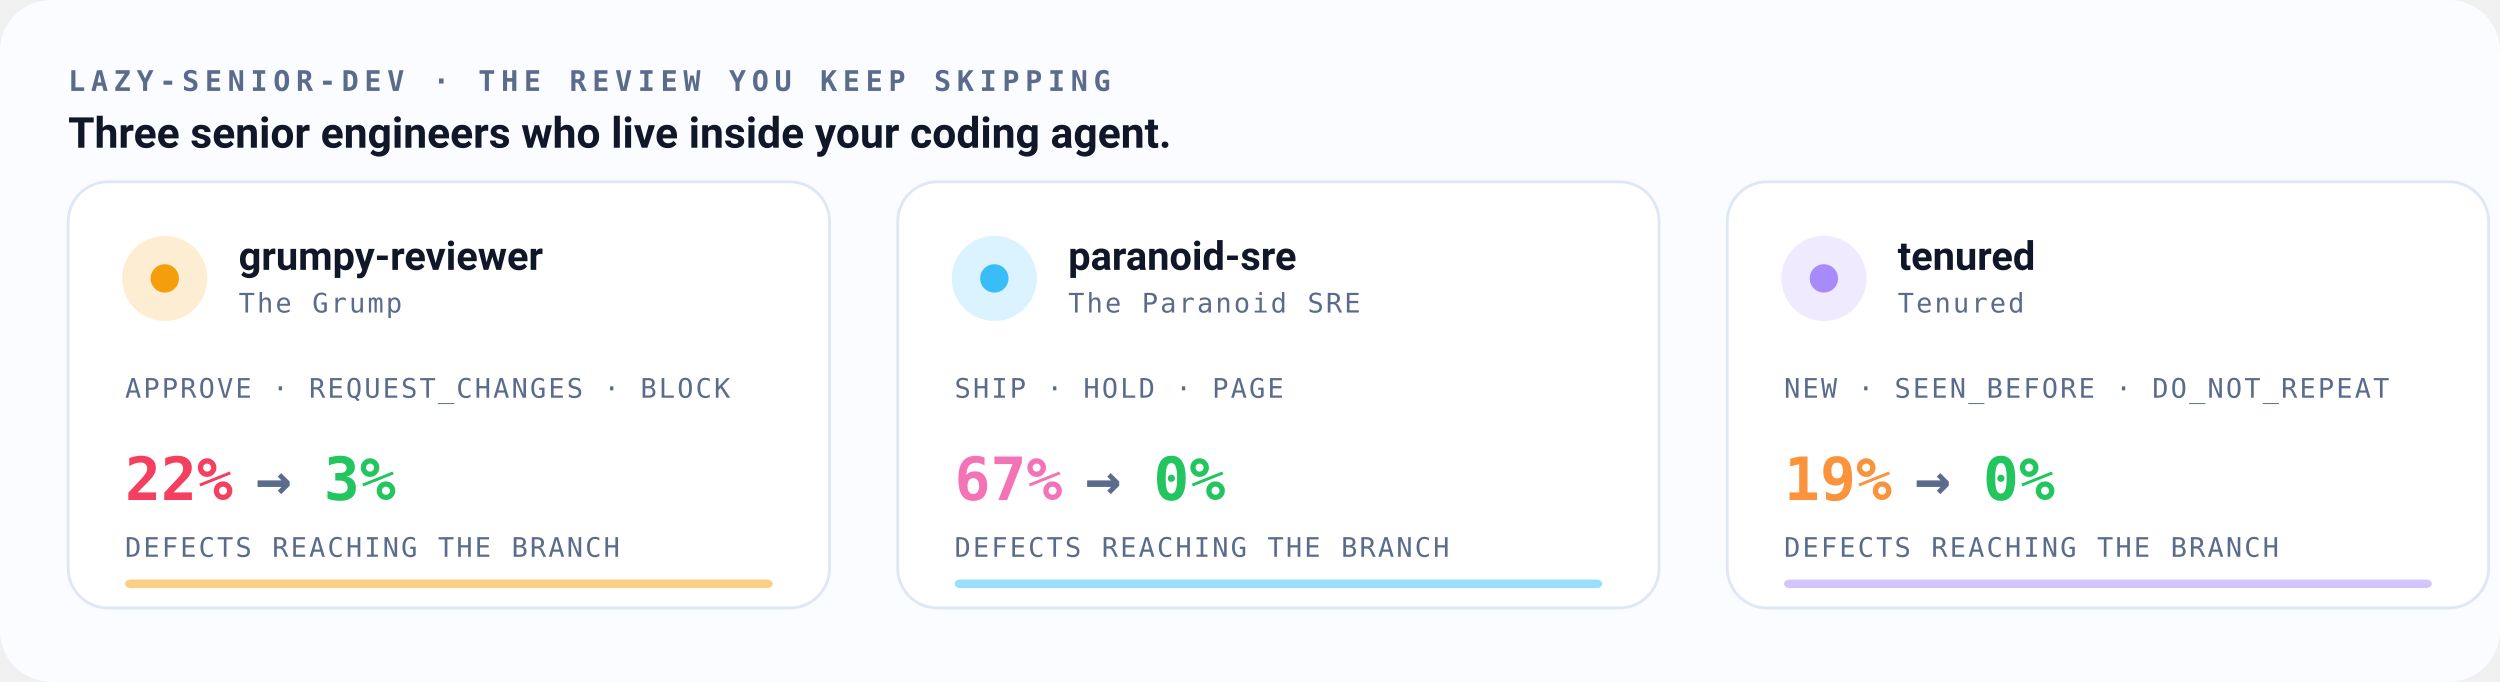
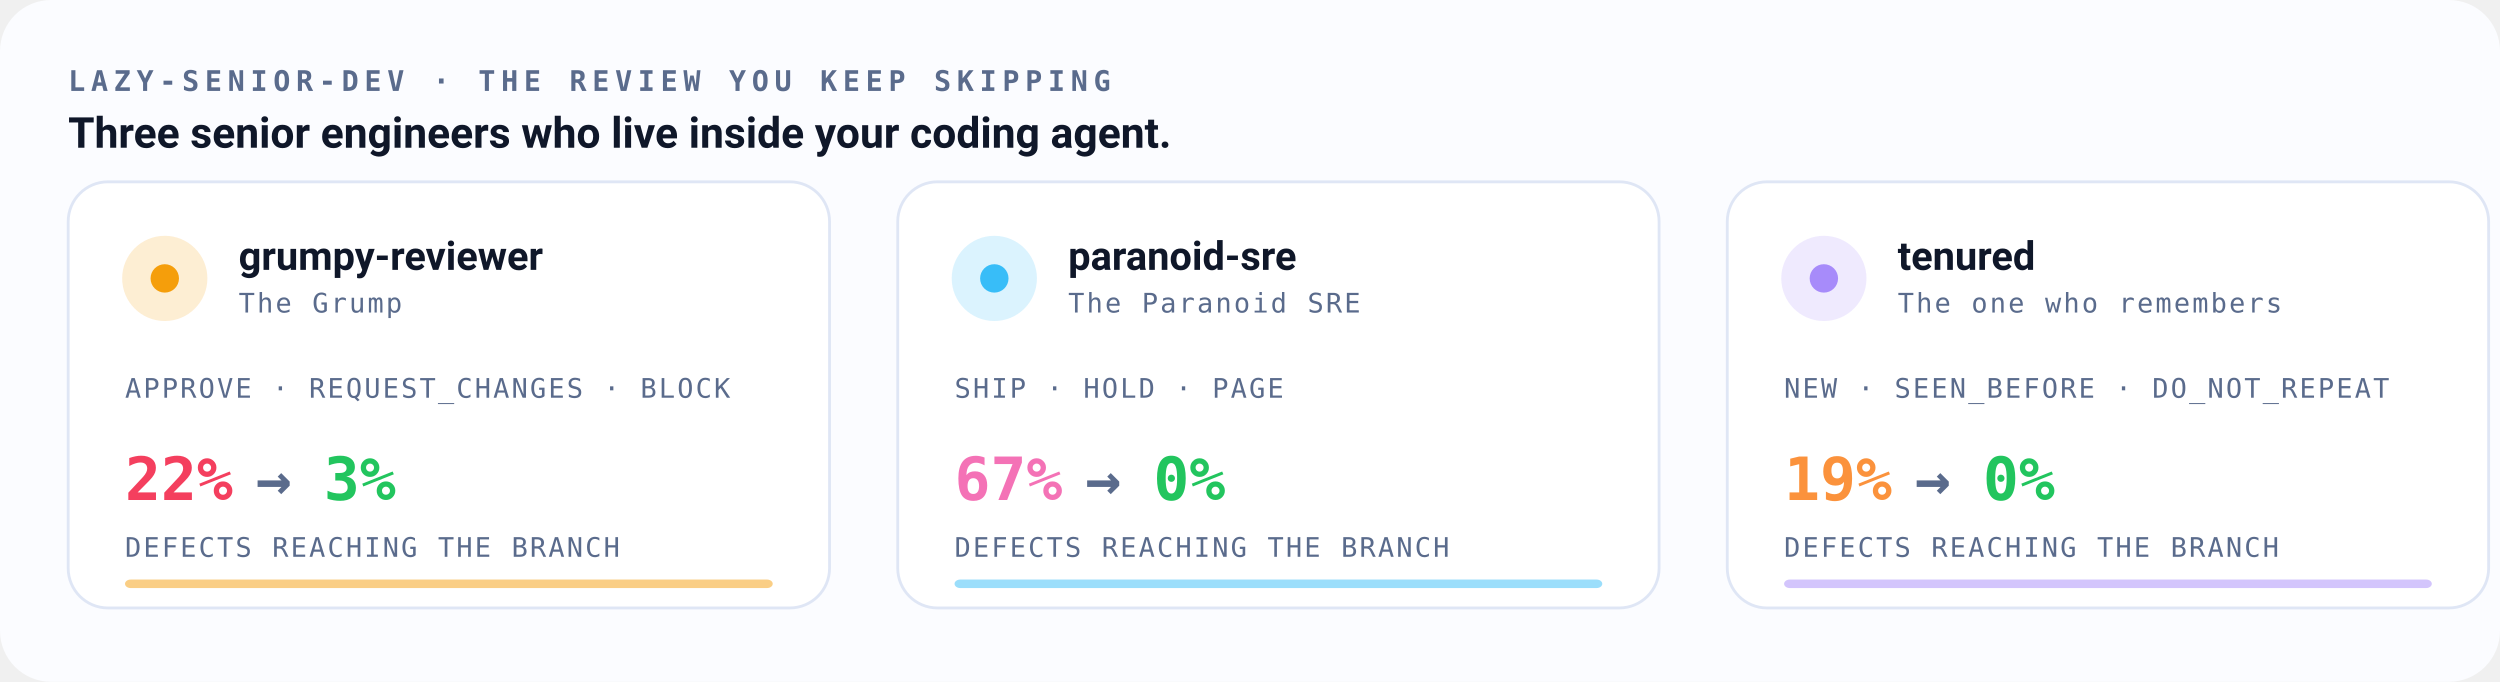
<svg xmlns="http://www.w3.org/2000/svg" viewBox="0 0 880 240" role="img" aria-label="lazy-senior-dev: three review personas — grumpy-reviewer, paranoid-sre and tenured — and the measured drop in defects reaching the branch for each.">
  <style>
    .mono{font-family:ui-monospace,SFMono-Regular,Menlo,Consolas,monospace}
    .sans{font-family:system-ui,-apple-system,Segoe UI,Roboto,sans-serif}
    .xs{font-size:9.5px;letter-spacing:.08em}.num{font-size:21px;font-weight:700}
    .cap{font-size:10px;font-weight:700;letter-spacing:.2em}
    @keyframes ping{0%,100%{opacity:.3;r:4}50%{opacity:1;r:6}}
    @keyframes rise{0%,100%{transform:translateY(0)}50%{transform:translateY(-3px)}}
    @keyframes grow{0%{transform:scaleX(.06);opacity:.35}60%,100%{transform:scaleX(1);opacity:.85}}
    .ping{animation:ping 2.2s ease-in-out infinite}
    .card{animation:rise 5s ease-in-out infinite}.c1{animation-delay:.5s}.c2{animation-delay:1s}
    .bar{animation:grow 3.6s ease-in-out infinite;transform-origin:left center}
    .c1 .bar{animation-delay:.4s}.c2 .bar{animation-delay:.8s}
    @media (prefers-reduced-motion:reduce){*{animation:none!important}}
  </style>
  <rect width="880" height="240" rx="18" fill="#fbfcff" />
  <text x="24" y="32" class="mono cap" fill="#5a6b8c">LAZY-SENIOR-DEV · THE REVIEW YOU KEEP SKIPPING</text>
  <text x="24" y="52" class="sans" font-size="15" font-weight="700" fill="#0f1729">Three senior engineers who live inside your coding agent.</text>
  <g class="card c0">
    <rect x="24" y="64" width="268" height="150" rx="14" fill="#ffffff" stroke="#dfe6f5" />
    <circle cx="58" cy="98" r="15" fill="#f59e0b" opacity=".18" />
    <circle class="ping" cx="58" cy="98" r="5" fill="#f59e0b" />
    <text x="84" y="95" class="sans" font-size="14" font-weight="700" fill="#0f1729">grumpy-reviewer</text>
    <text x="84" y="110" class="mono xs" fill="#5a6b8c">The Grump</text>
    <text x="44" y="140" class="mono xs" fill="#5a6b8c">APPROVE  ·  REQUEST_CHANGES  ·  BLOCK</text>
    <text x="44" y="176" class="mono num" fill="#f43f5e">22%</text>
    <text x="90" y="176" class="mono num" fill="#5a6b8c">→</text>
    <text x="114" y="176" class="mono num" fill="#22c55e">3%</text>
    <text x="44" y="196" class="mono xs" fill="#5a6b8c">DEFECTS REACHING THE BRANCH</text>
    <rect class="bar" x="44" y="204" width="228" height="3" rx="2" fill="#f59e0b" opacity=".5" />
  </g>
  <g class="card c1">
    <rect x="316" y="64" width="268" height="150" rx="14" fill="#ffffff" stroke="#dfe6f5" />
    <circle cx="350" cy="98" r="15" fill="#38bdf8" opacity=".18" />
    <circle class="ping" cx="350" cy="98" r="5" fill="#38bdf8" />
    <text x="376" y="95" class="sans" font-size="14" font-weight="700" fill="#0f1729">paranoid-sre</text>
    <text x="376" y="110" class="mono xs" fill="#5a6b8c">The Paranoid SRE</text>
    <text x="336" y="140" class="mono xs" fill="#5a6b8c">SHIP  ·  HOLD  ·  PAGE</text>
    <text x="336" y="176" class="mono num" fill="#f472b6">67%</text>
    <text x="382" y="176" class="mono num" fill="#5a6b8c">→</text>
    <text x="406" y="176" class="mono num" fill="#22c55e">0%</text>
    <text x="336" y="196" class="mono xs" fill="#5a6b8c">DEFECTS REACHING THE BRANCH</text>
    <rect class="bar" x="336" y="204" width="228" height="3" rx="2" fill="#38bdf8" opacity=".5" />
  </g>
  <g class="card c2">
    <rect x="608" y="64" width="268" height="150" rx="14" fill="#ffffff" stroke="#dfe6f5" />
    <circle cx="642" cy="98" r="15" fill="#a78bfa" opacity=".18" />
    <circle class="ping" cx="642" cy="98" r="5" fill="#a78bfa" />
    <text x="668" y="95" class="sans" font-size="14" font-weight="700" fill="#0f1729">tenured</text>
-     <text x="668" y="110" class="mono xs" fill="#5a6b8c">Tenured</text>
+     <text x="668" y="110" class="mono xs" fill="#5a6b8c">The one who remembers</text>
    <text x="628" y="140" class="mono xs" fill="#5a6b8c">NEW  ·  SEEN_BEFORE  ·  DO_NOT_REPEAT</text>
    <text x="628" y="176" class="mono num" fill="#fb923c">19%</text>
    <text x="674" y="176" class="mono num" fill="#5a6b8c">→</text>
    <text x="698" y="176" class="mono num" fill="#22c55e">0%</text>
    <text x="628" y="196" class="mono xs" fill="#5a6b8c">DEFECTS REACHING THE BRANCH</text>
    <rect class="bar" x="628" y="204" width="228" height="3" rx="2" fill="#a78bfa" opacity=".5" />
  </g>
</svg>
